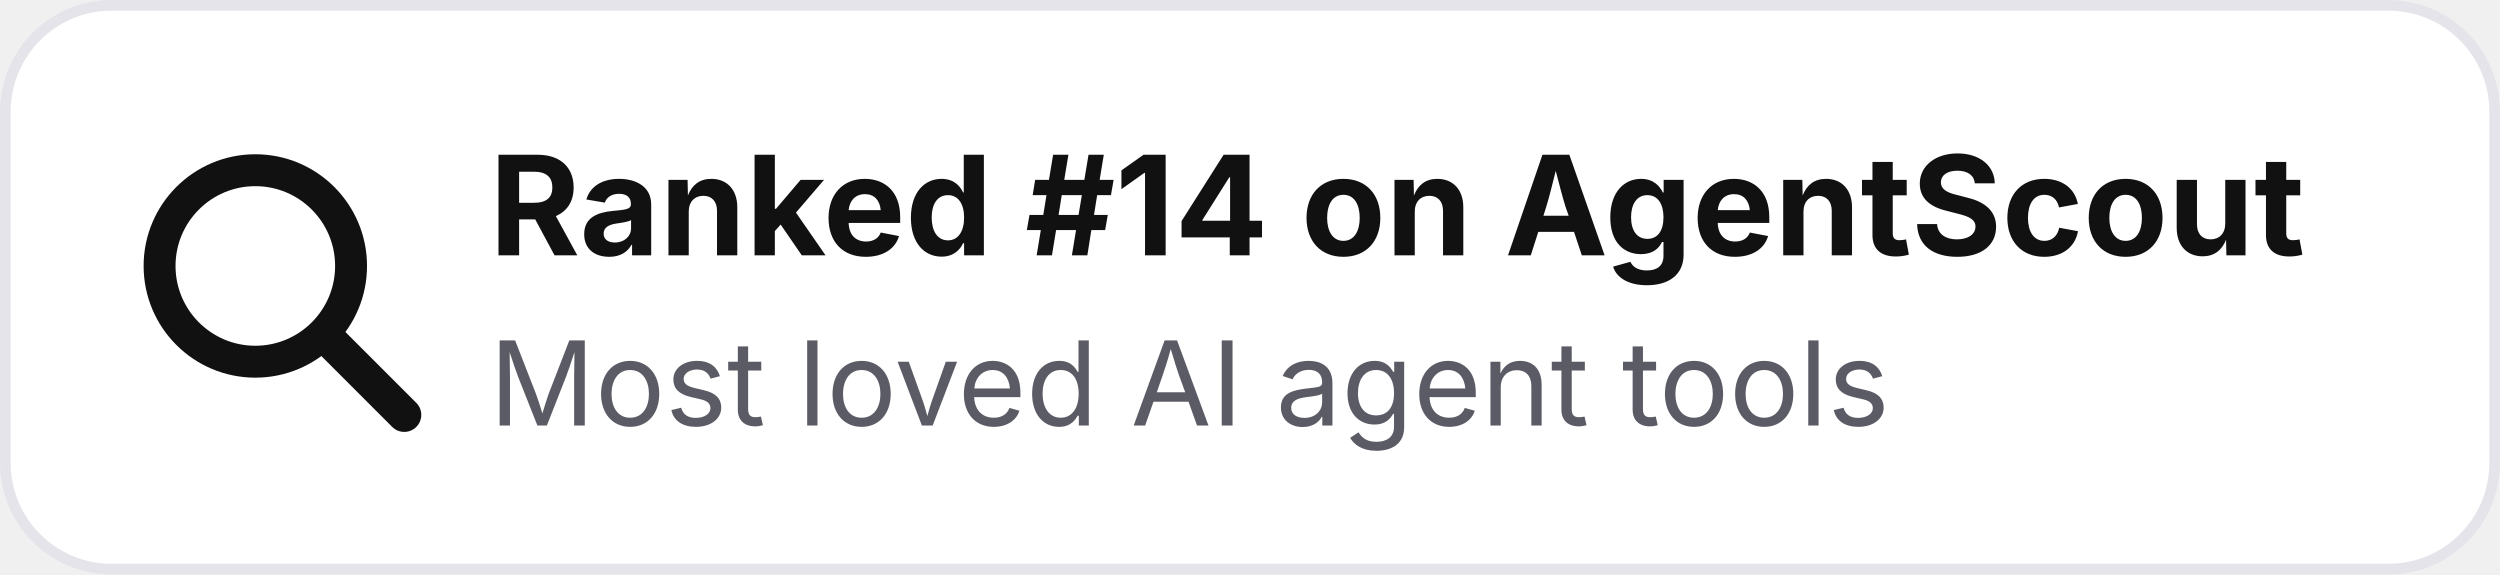
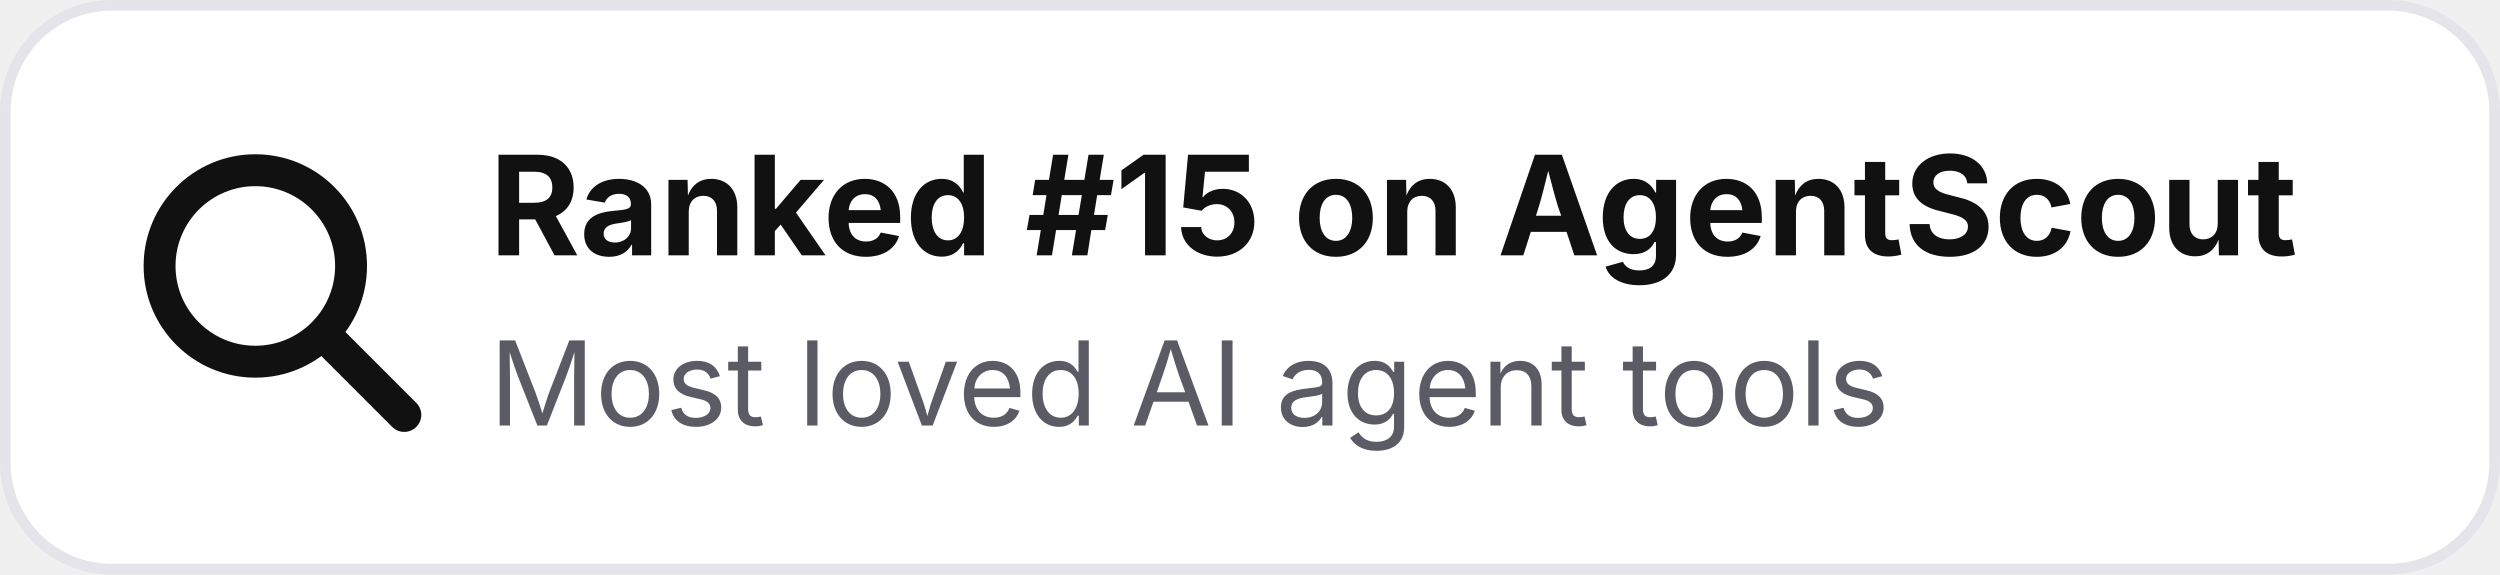
- <svg xmlns="http://www.w3.org/2000/svg" width="235" height="54" viewBox="0 0 235 54" role="img" aria-label="Ranked #14 on AgentScout">
+ <svg xmlns="http://www.w3.org/2000/svg" width="235" height="54" viewBox="0 0 235 54" role="img" aria-label="Ranked #15 on AgentScout">
  <rect x=".5" y=".5" width="234" height="53" rx="10" fill="#ffffff" stroke="#e4e4ea" />
  <circle cx="24" cy="25" r="9" fill="none" stroke="#111111" stroke-width="3" />
  <path d="M31 32l7 7" stroke="#111111" stroke-width="3.2" stroke-linecap="round" />
-   <text x="46" y="24" font-family="Inter,Segoe UI,Arial,sans-serif" font-size="13" font-weight="700" fill="#111111">Ranked #14 on AgentScout</text>
+   <text x="46" y="24" font-family="Inter,Segoe UI,Arial,sans-serif" font-size="13" font-weight="700" fill="#111111">Ranked #15 on AgentScout</text>
  <text x="46" y="40" font-family="Inter,Segoe UI,Arial,sans-serif" font-size="11" fill="#5b5b66">Most loved AI agent tools</text>
</svg>
